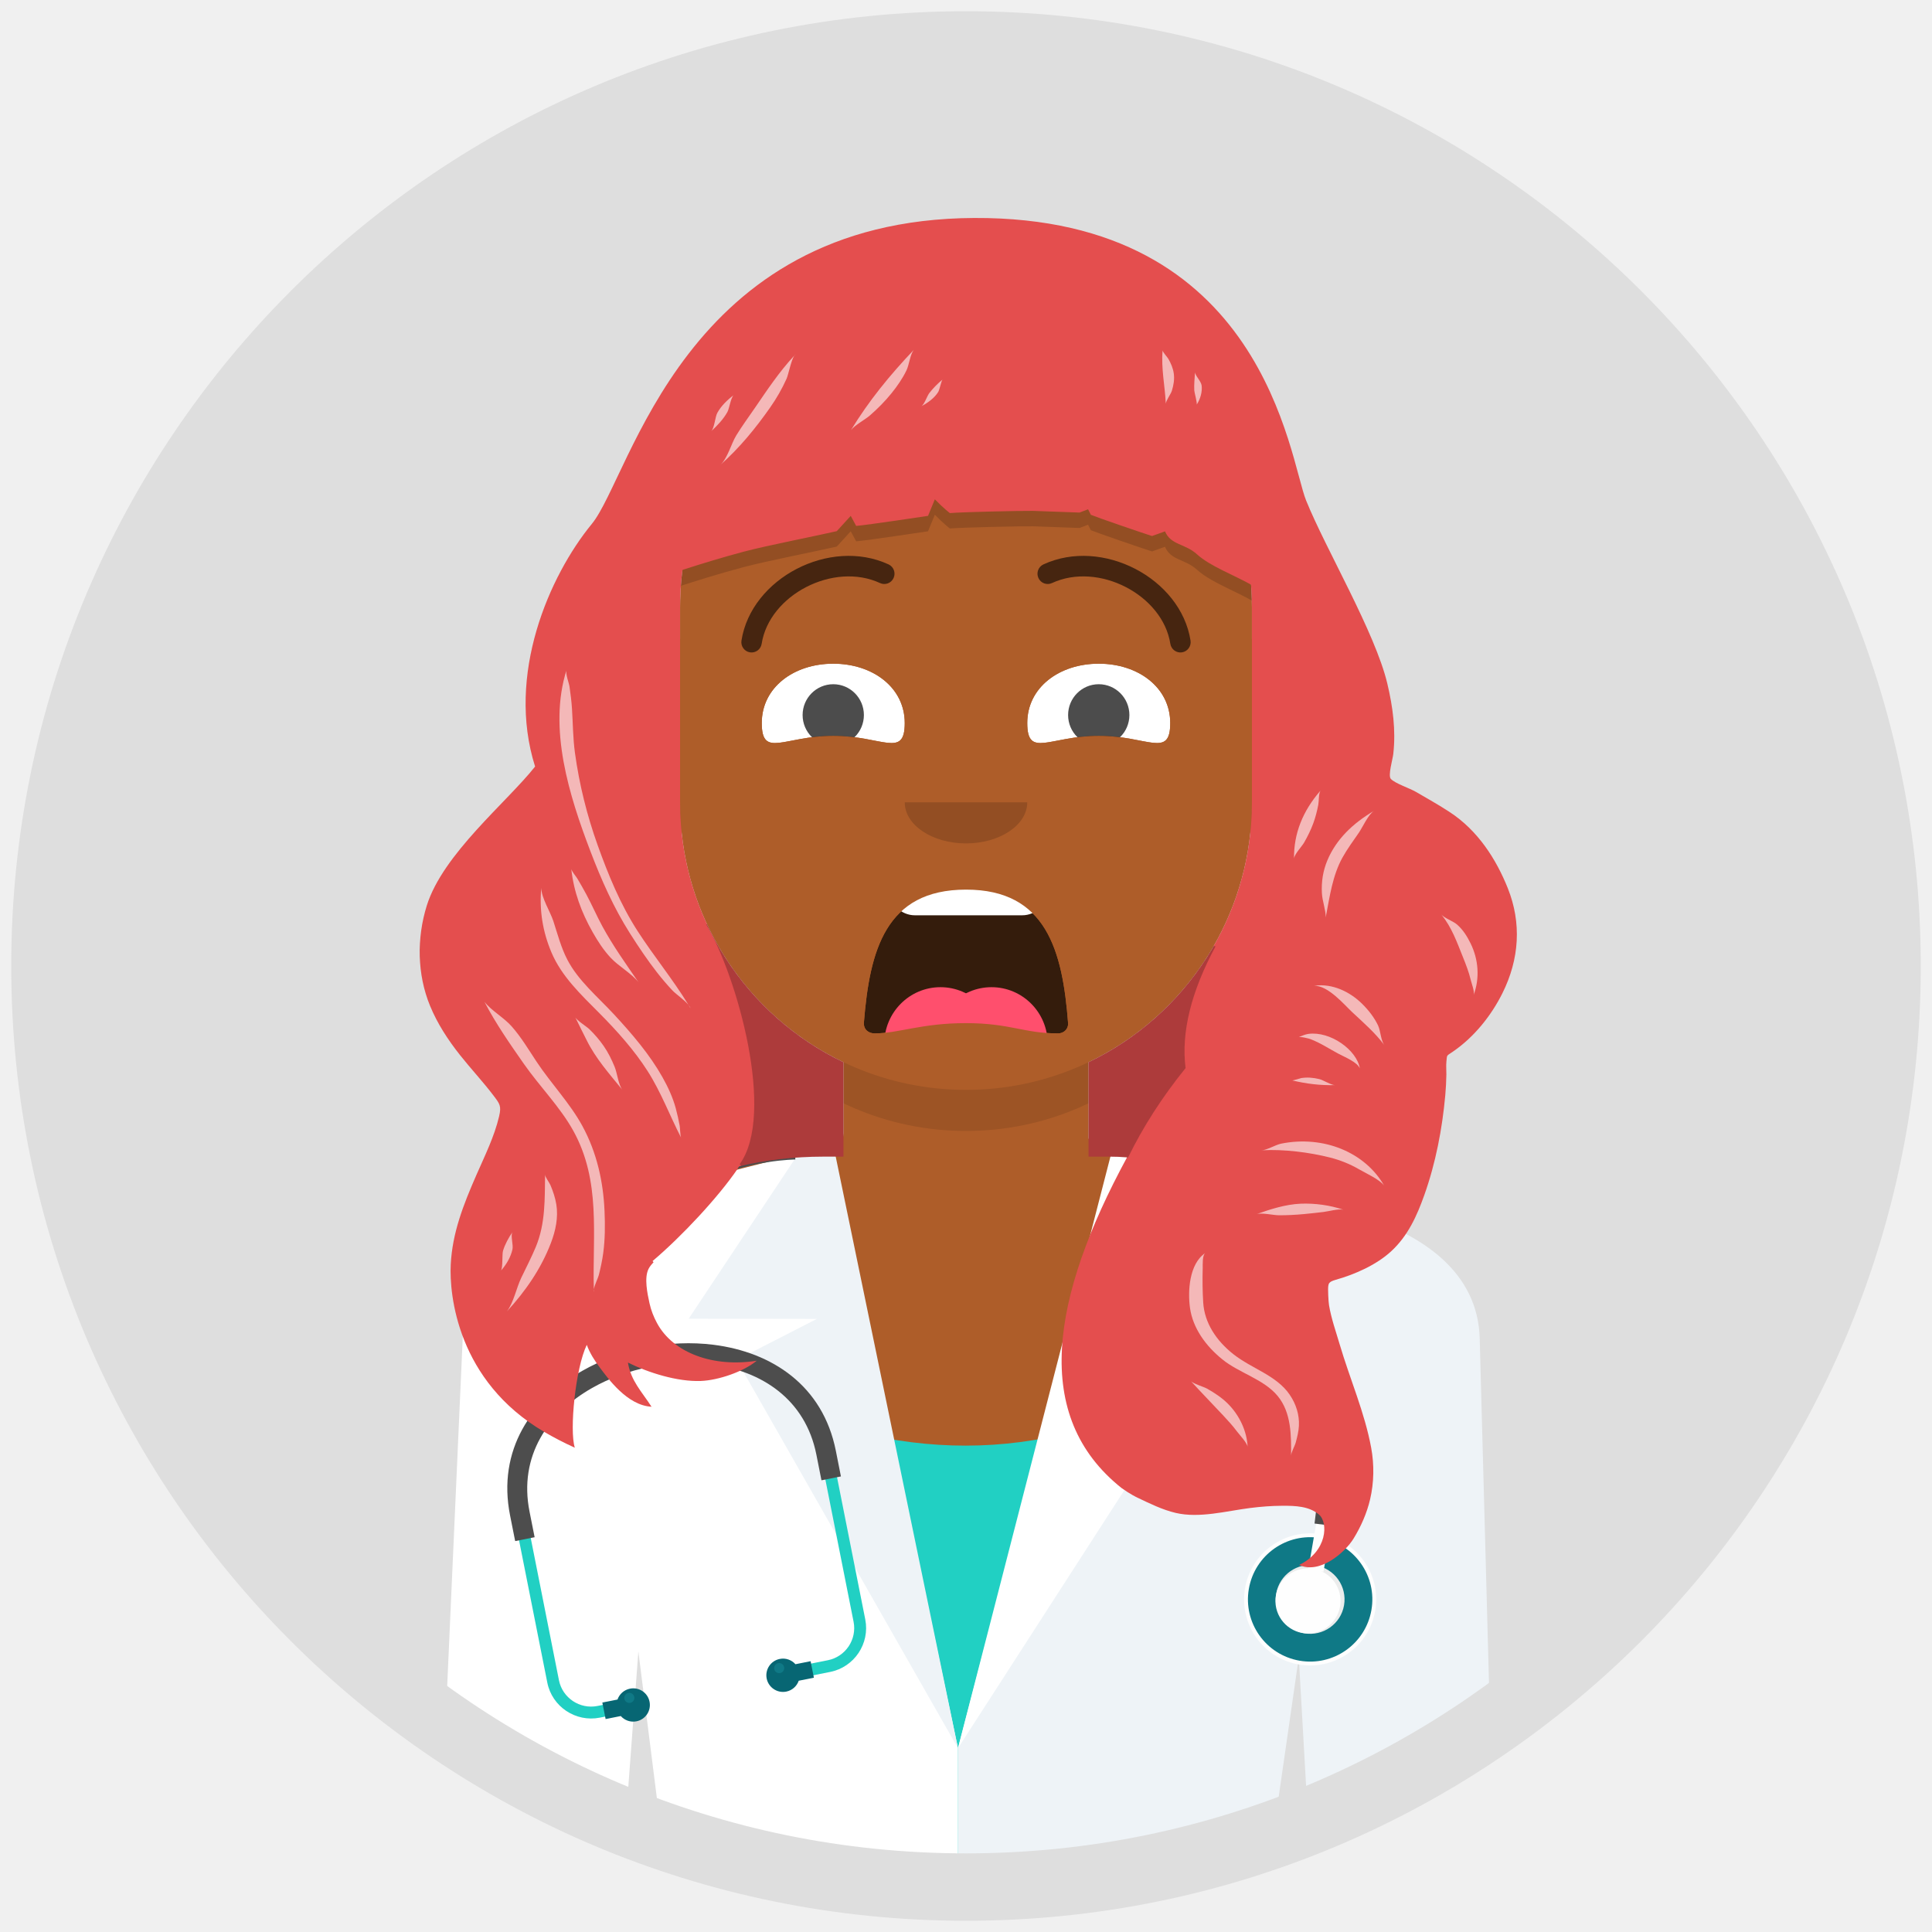
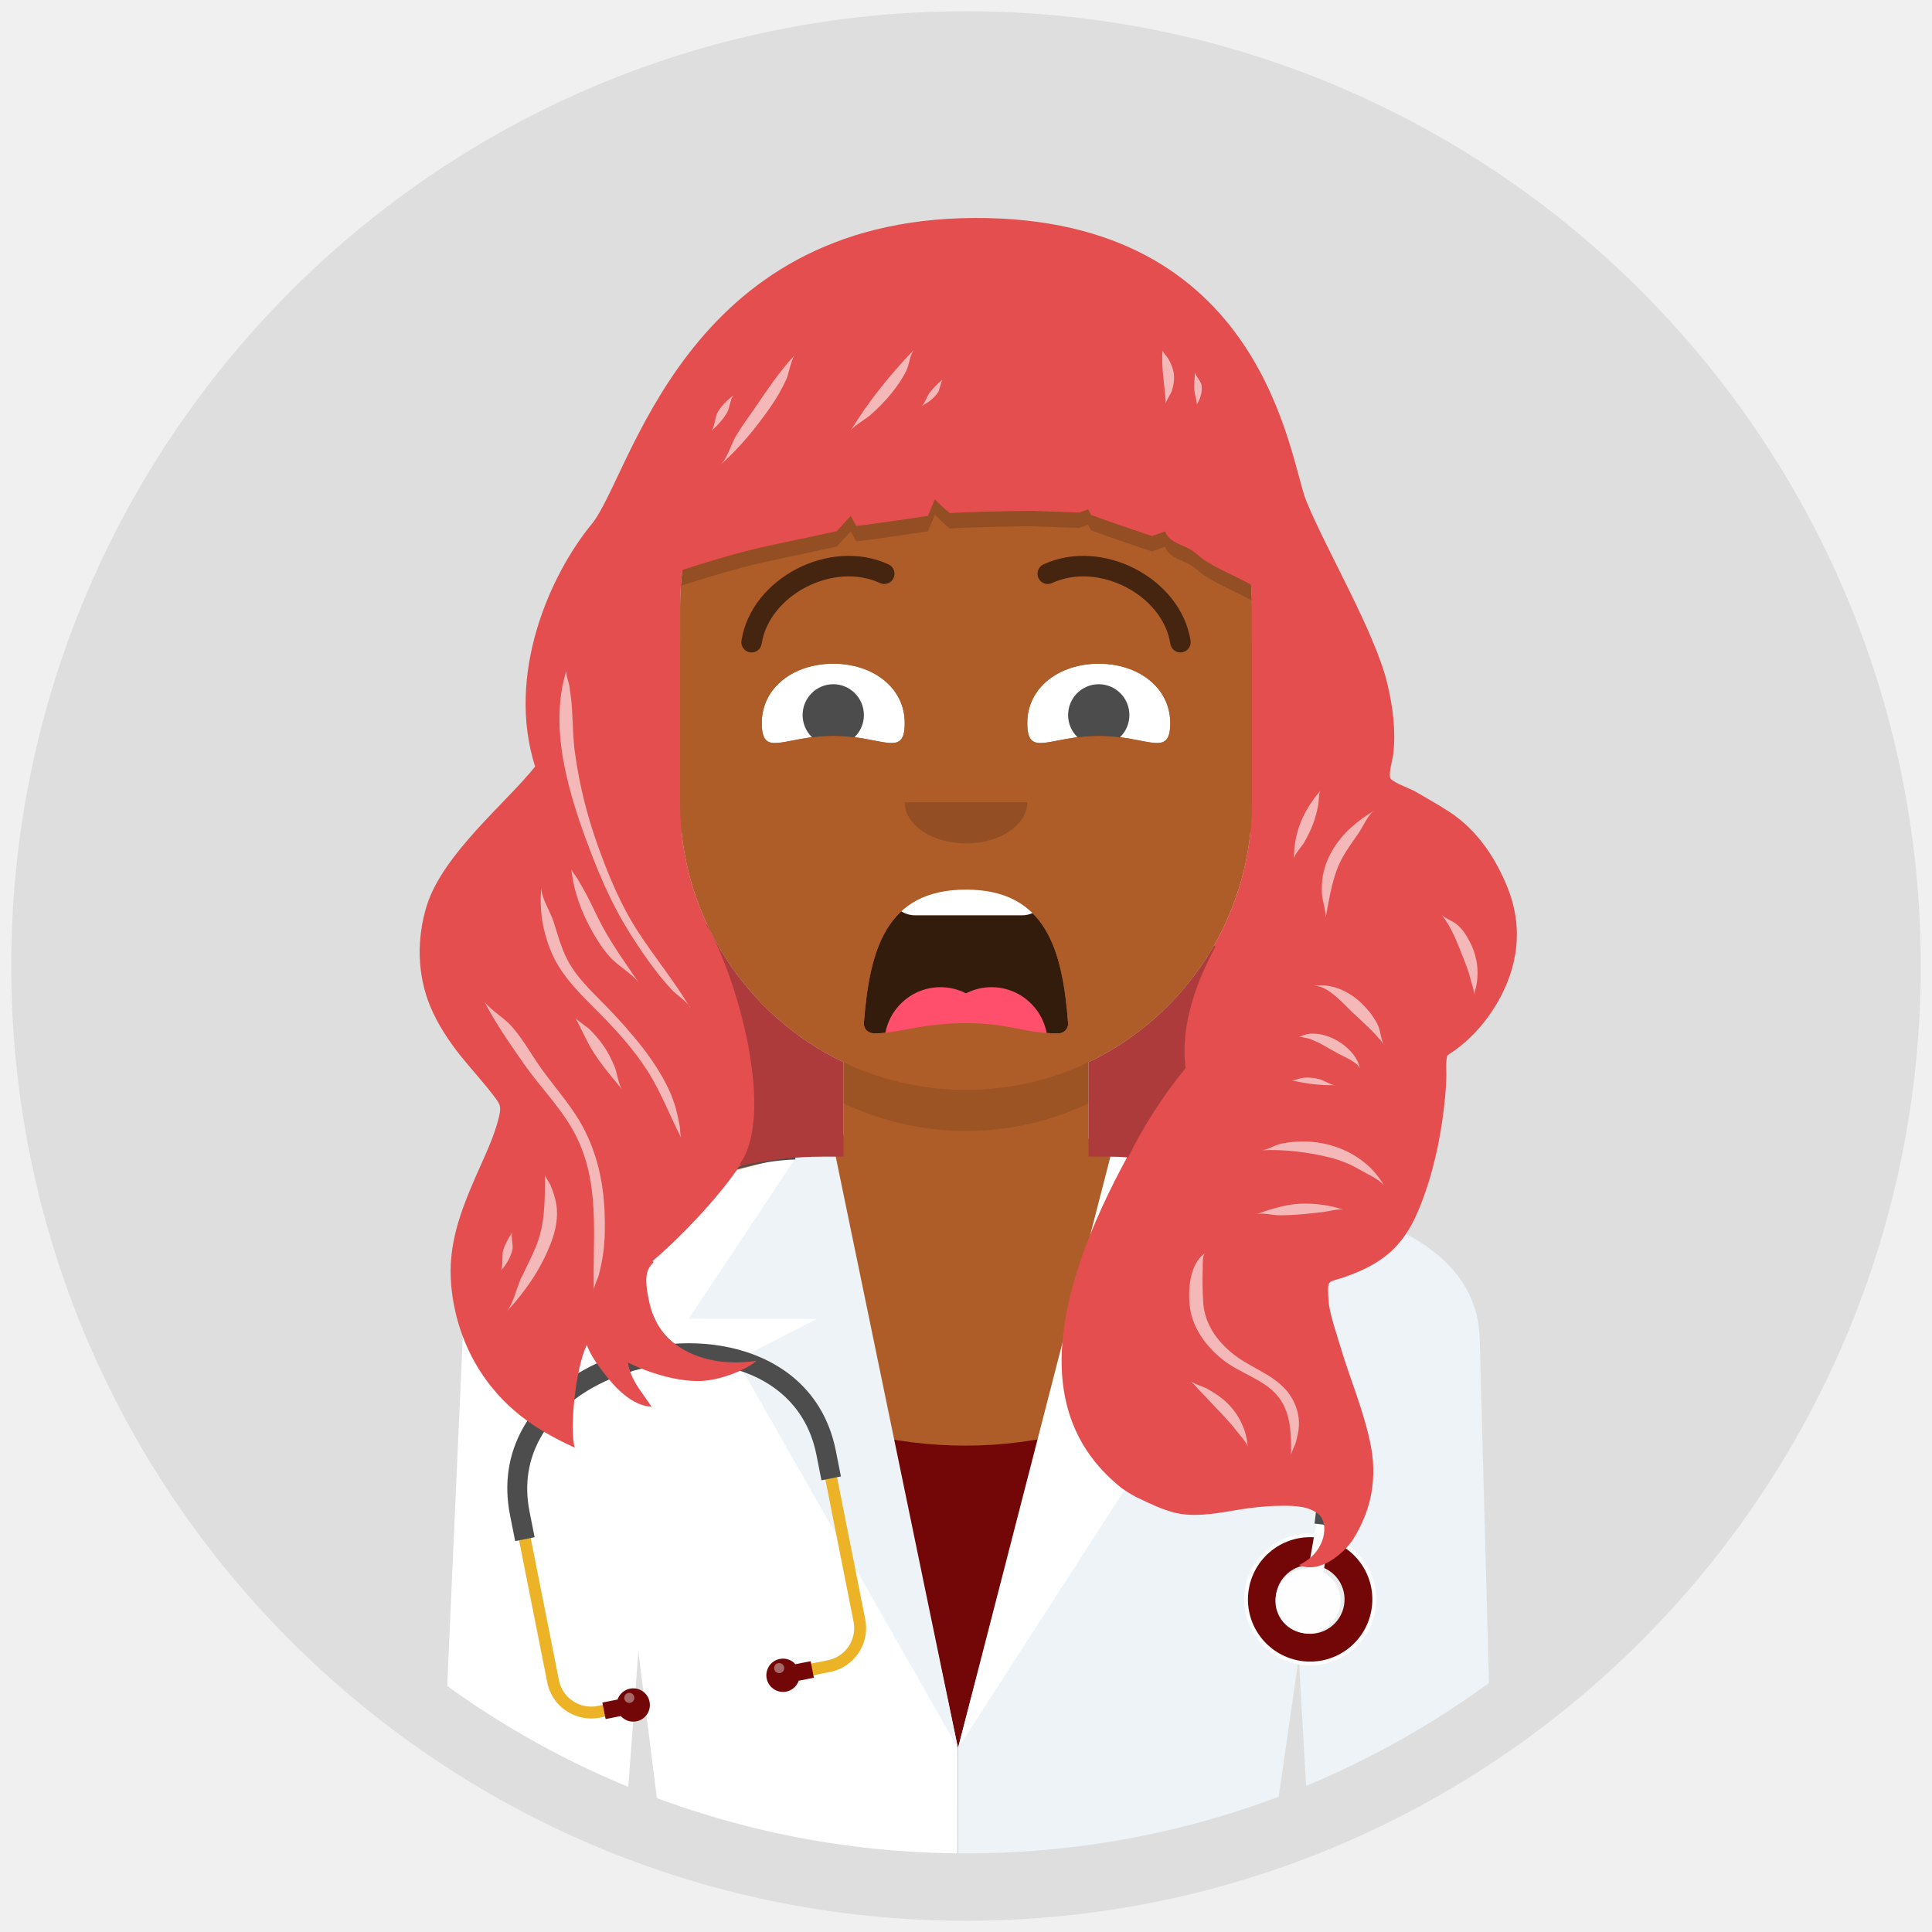
<svg xmlns="http://www.w3.org/2000/svg" width="86" height="86" viewBox="0 0 86 86" fill="none">
  <path d="M43 83.999C65.644 83.999 84 65.643 84 43C84 20.356 65.644 2 43 2C20.357 2 2 20.356 2 43C2 65.643 20.357 83.999 43 83.999Z" fill="#DEDEDE" />
  <mask id="mask0" mask-type="alpha" maskUnits="userSpaceOnUse" x="2" y="2" width="82" height="82">
    <circle cx="43" cy="43" r="41" fill="#C4C4C4" />
  </mask>
  <g mask="url(#mask0)">
</g>
  <mask id="mask1" mask-type="alpha" maskUnits="userSpaceOnUse" x="2" y="1" width="82" height="82">
    <circle cx="43" cy="42" r="41" fill="#C4C4C4" />
  </mask>
  <g mask="url(#mask1)">
    <path d="M38.603 45.218L37.489 50.816L33.756 52.1L35.965 86.949L50.168 86.868L50.831 51.442L48.447 50.692L47.233 44.981L38.603 45.218Z" fill="#AE5D29" />
    <mask id="mask2" mask-type="alpha" maskUnits="userSpaceOnUse" x="20" y="14" width="46" height="57">
      <path d="M48.455 47.282V51.486H49.364C58.401 51.486 65.727 58.854 65.727 67.943V70H20.273V67.943C20.273 58.854 27.599 51.486 36.636 51.486H37.545V47.282C33.628 45.411 30.812 41.586 30.342 37.059C29.018 36.87 28 35.726 28 34.343V31.143C28 29.784 28.983 28.656 30.273 28.438V27.029C30.273 19.959 35.971 14.229 43 14.229C50.029 14.229 55.727 19.959 55.727 27.029V28.438C57.017 28.656 58 29.784 58 31.143V34.343C58 35.726 56.982 36.87 55.658 37.059C55.188 41.586 52.372 45.411 48.455 47.282Z" fill="white" />
    </mask>
    <g mask="url(#mask2)">
      <path d="M48.455 47.282V51.486H49.364C58.401 51.486 65.727 58.854 65.727 67.943V70H20.273V67.943C20.273 58.854 27.599 51.486 36.636 51.486H37.545V47.282C33.628 45.411 30.812 41.586 30.342 37.059C29.018 36.87 28 35.726 28 34.343V31.143C28 29.784 28.983 28.656 30.273 28.438V27.029C30.273 19.959 35.971 14.229 43 14.229C50.029 14.229 55.727 19.959 55.727 27.029V28.438C57.017 28.656 58 29.784 58 31.143V34.343C58 35.726 56.982 36.87 55.658 37.059C55.188 41.586 52.372 45.411 48.455 47.282Z" fill="#D0C6AC" />
      <path d="M80.273 14.229H20.273V78.229H80.273V14.229Z" fill="#AE5D29" />
      <path fill-rule="evenodd" clip-rule="evenodd" d="M55.727 32.286V37.543C55.727 44.612 50.029 50.343 43 50.343C35.971 50.343 30.273 44.612 30.273 37.543V32.286V35.714C30.273 42.783 35.971 48.514 43 48.514C50.029 48.514 55.727 42.783 55.727 35.714V32.286Z" fill="black" fill-opacity="0.1" />
    </g>
    <mask id="mask3" mask-type="alpha" maskUnits="userSpaceOnUse" x="38" y="39" width="10" height="8">
      <path fill-rule="evenodd" clip-rule="evenodd" d="M38.456 45.512C38.711 42.315 39.417 39.602 42.999 39.6C46.581 39.598 47.299 42.33 47.544 45.541C47.564 45.8 47.358 46 47.099 46C45.58 46 44.971 45.544 42.998 45.543C41.025 45.541 39.99 46 38.93 46C38.67 46 38.431 45.832 38.456 45.512Z" fill="white" />
    </mask>
    <g mask="url(#mask3)">
      <path fill-rule="evenodd" clip-rule="evenodd" d="M38.456 45.512C38.711 42.315 39.417 39.602 42.999 39.6C46.581 39.598 47.299 42.33 47.544 45.541C47.564 45.8 47.358 46 47.099 46C45.58 46 44.971 45.544 42.998 45.543C41.025 45.541 39.99 46 38.93 46C38.67 46 38.431 45.832 38.456 45.512Z" fill="black" fill-opacity="0.7" />
      <path d="M45.5 37.086H40.727C40.1 37.086 39.591 37.597 39.591 38.229V39.6C39.591 40.231 40.1 40.743 40.727 40.743H45.5C46.128 40.743 46.636 40.231 46.636 39.6V38.229C46.636 37.597 46.128 37.086 45.5 37.086Z" fill="white" />
      <path d="M41.864 48.971C43.244 48.971 44.364 47.846 44.364 46.457C44.364 45.069 43.244 43.943 41.864 43.943C40.483 43.943 39.364 45.069 39.364 46.457C39.364 47.846 40.483 48.971 41.864 48.971Z" fill="#FF4F6D" />
      <path d="M44.136 48.971C45.517 48.971 46.636 47.846 46.636 46.457C46.636 45.069 45.517 43.943 44.136 43.943C42.756 43.943 41.636 45.069 41.636 46.457C41.636 47.846 42.756 48.971 44.136 48.971Z" fill="#FF4F6D" />
    </g>
    <path fill-rule="evenodd" clip-rule="evenodd" d="M40.273 35.714C40.273 36.724 41.494 37.543 43 37.543C44.506 37.543 45.727 36.724 45.727 35.714" fill="black" fill-opacity="0.16" />
    <mask id="mask4" mask-type="alpha" maskUnits="userSpaceOnUse" x="33" y="29" width="8" height="5">
      <path fill-rule="evenodd" clip-rule="evenodd" d="M37.091 32.754C39.275 32.754 40.273 33.771 40.273 32.185C40.273 30.6 38.848 29.543 37.091 29.543C35.334 29.543 33.909 30.6 33.909 32.185C33.909 33.771 34.907 32.754 37.091 32.754Z" fill="white" />
    </mask>
    <g mask="url(#mask4)">
      <path fill-rule="evenodd" clip-rule="evenodd" d="M37.091 32.754C39.275 32.754 40.273 33.771 40.273 32.185C40.273 30.6 38.848 29.543 37.091 29.543C35.334 29.543 33.909 30.6 33.909 32.185C33.909 33.771 34.907 32.754 37.091 32.754Z" fill="white" />
      <path d="M37.091 33.2C37.844 33.2 38.455 32.586 38.455 31.829C38.455 31.071 37.844 30.457 37.091 30.457C36.338 30.457 35.727 31.071 35.727 31.829C35.727 32.586 36.338 33.2 37.091 33.2Z" fill="black" fill-opacity="0.7" />
    </g>
    <mask id="mask5" mask-type="alpha" maskUnits="userSpaceOnUse" x="45" y="29" width="8" height="5">
      <path fill-rule="evenodd" clip-rule="evenodd" d="M48.909 32.754C51.093 32.754 52.091 33.771 52.091 32.185C52.091 30.6 50.666 29.543 48.909 29.543C47.152 29.543 45.727 30.6 45.727 32.185C45.727 33.771 46.725 32.754 48.909 32.754Z" fill="white" />
    </mask>
    <g mask="url(#mask5)">
      <path fill-rule="evenodd" clip-rule="evenodd" d="M48.909 32.754C51.093 32.754 52.091 33.771 52.091 32.185C52.091 30.6 50.666 29.543 48.909 29.543C47.152 29.543 45.727 30.6 45.727 32.185C45.727 33.771 46.725 32.754 48.909 32.754Z" fill="white" />
      <path d="M48.909 33.2C49.662 33.2 50.273 32.586 50.273 31.829C50.273 31.071 49.662 30.457 48.909 30.457C48.156 30.457 47.545 31.071 47.545 31.829C47.545 32.586 48.156 33.2 48.909 33.2Z" fill="black" fill-opacity="0.7" />
    </g>
    <path d="M33.904 28.658C34.243 26.481 37.104 24.996 39.173 25.954C39.402 26.06 39.672 25.96 39.776 25.73C39.882 25.501 39.782 25.23 39.554 25.124C36.943 23.915 33.44 25.733 33.005 28.516C32.967 28.765 33.136 28.999 33.384 29.038C33.632 29.078 33.865 28.907 33.904 28.658Z" fill="black" fill-opacity="0.6" />
    <path d="M52.096 28.658C51.757 26.481 48.896 24.996 46.827 25.954C46.599 26.06 46.328 25.96 46.224 25.73C46.118 25.501 46.218 25.23 46.446 25.124C49.057 23.915 52.56 25.733 52.995 28.516C53.033 28.765 52.864 28.999 52.616 29.038C52.368 29.078 52.135 28.907 52.096 28.658Z" fill="black" fill-opacity="0.6" />
-     <path d="M32.909 61.823C39.123 64.836 45.516 65.468 52.245 61.994L52.016 88.003C49.114 88.654 46.098 89 43 89C39.436 89 35.978 88.544 32.681 87.69L32.909 61.823Z" fill="#21D0C3" />
+     <path d="M32.909 61.823C39.123 64.836 45.516 65.468 52.245 61.994L52.016 88.003C49.114 88.654 46.098 89 43 89C39.436 89 35.978 88.544 32.681 87.69L32.909 61.823Z" fill="#730707" />
    <path d="M49.646 51.118L60.472 54.071C63.279 54.937 65.787 56.597 65.867 59.58L66.461 81.626C63.994 83.35 61.328 84.809 58.505 85.963L57.814 73.771L55.919 86.921C51.857 88.269 47.514 89 43 89C42.882 89 42.765 88.996 42.648 88.996L42.643 77.819L49.646 51.118Z" fill="#EEF3F7" />
    <path d="M49.543 51.042L50.97 51.617L55.836 58.922L50.132 58.831L53.667 60.722L42.643 77.819L49.543 51.042Z" fill="white" />
    <path d="M36.982 51.007L26.106 53.768C23.284 54.585 20.747 56.2 20.614 59.181L19.611 81.676C22.057 83.377 24.696 84.819 27.49 85.962L28.416 73.512L30.109 86.93C34.057 88.237 38.27 88.959 42.648 88.996L42.643 77.819L36.982 51.007Z" fill="white" />
    <path d="M37.086 50.932L35.386 51.583L30.656 58.7L36.361 58.709L32.792 60.538L42.643 77.819L37.086 50.932Z" fill="#EEF3F7" />
    <path d="M57.819 74.092C56.219 73.815 55.146 72.294 55.422 70.695C55.698 69.095 57.219 68.021 58.819 68.297C60.419 68.573 61.492 70.095 61.216 71.695C60.94 73.295 59.419 74.368 57.819 74.092Z" fill="#FEFEFE" />
-     <path d="M57.848 73.923C56.341 73.663 55.33 72.231 55.591 70.724C55.851 69.217 57.283 68.206 58.79 68.466C60.297 68.727 61.308 70.159 61.047 71.666C60.787 73.173 59.355 74.183 57.848 73.923Z" fill="#0F7986" />
+     <path d="M57.848 73.923C56.341 73.663 55.33 72.231 55.591 70.724C55.851 69.217 57.283 68.206 58.79 68.466C60.297 68.727 61.308 70.159 61.047 71.666C60.787 73.173 59.355 74.183 57.848 73.923Z" fill="#730707" />
    <path d="M58.058 72.705C57.225 72.561 56.665 71.767 56.809 70.934C56.953 70.1 57.746 69.541 58.579 69.685C59.413 69.829 59.972 70.622 59.828 71.456C59.685 72.289 58.892 72.848 58.058 72.705Z" fill="#EBECEC" />
    <path d="M58.238 69.849L58.912 69.965L59.274 67.869L58.601 67.753L58.238 69.849Z" fill="#FEFEFE" />
-     <path d="M35.692 74.673L36.954 74.423C37.49 74.317 37.934 74.001 38.217 73.578C38.5 73.154 38.622 72.624 38.516 72.087L37.032 64.613C36.472 61.793 34.266 60.355 31.745 60.036C30.779 59.913 29.766 59.958 28.785 60.153C27.803 60.347 26.851 60.692 26.005 61.174C23.802 62.429 22.317 64.598 22.878 67.423L24.362 74.897C24.468 75.433 24.784 75.877 25.207 76.16L25.208 76.16C25.632 76.443 26.162 76.565 26.698 76.459L27.958 76.209L27.855 75.689L26.594 75.939C26.201 76.017 25.811 75.927 25.502 75.72L25.502 75.72C25.191 75.512 24.959 75.187 24.881 74.794L23.398 67.32C22.889 64.757 24.249 62.781 26.265 61.634C27.061 61.18 27.96 60.854 28.887 60.67C29.814 60.486 30.769 60.445 31.679 60.56C33.987 60.851 36.005 62.158 36.513 64.717L37.996 72.191C38.074 72.584 37.984 72.973 37.777 73.284C37.569 73.594 37.243 73.826 36.85 73.903L35.589 74.154L35.692 74.673Z" fill="#21D0C3" />
+     <path d="M35.692 74.673L36.954 74.423C37.49 74.317 37.934 74.001 38.217 73.578C38.5 73.154 38.622 72.624 38.516 72.087L37.032 64.613C36.472 61.793 34.266 60.355 31.745 60.036C30.779 59.913 29.766 59.958 28.785 60.153C27.803 60.347 26.851 60.692 26.005 61.174C23.802 62.429 22.317 64.598 22.878 67.423L24.362 74.897C24.468 75.433 24.784 75.877 25.207 76.16L25.208 76.16C25.632 76.443 26.162 76.565 26.698 76.459L27.958 76.209L27.855 75.689L26.594 75.939C26.201 76.017 25.811 75.927 25.502 75.72L25.502 75.72C25.191 75.512 24.959 75.187 24.881 74.794L23.398 67.32C22.889 64.757 24.249 62.781 26.265 61.634C27.061 61.18 27.96 60.854 28.887 60.67C29.814 60.486 30.769 60.445 31.679 60.56C33.987 60.851 36.005 62.158 36.513 64.717L37.996 72.191C38.074 72.584 37.984 72.973 37.777 73.284C37.569 73.594 37.243 73.826 36.85 73.903L35.589 74.154L35.692 74.673Z" fill="#EBB325" />
    <path d="M37.432 65.721L37.206 64.579C36.629 61.671 34.358 60.189 31.766 59.861C30.782 59.737 29.75 59.781 28.75 59.98C27.751 60.178 26.78 60.53 25.919 61.021C23.653 62.311 22.127 64.545 22.705 67.457L22.932 68.599L23.798 68.427L23.571 67.285C23.08 64.81 24.399 62.898 26.352 61.786C27.132 61.342 28.012 61.023 28.922 60.843C29.831 60.662 30.767 60.621 31.658 60.734C33.895 61.017 35.849 62.28 36.34 64.751L36.566 65.893L37.432 65.721Z" fill="#4D4D4D" />
-     <path d="M26.958 76.521L27.633 76.387C27.802 76.577 28.064 76.675 28.331 76.622C28.733 76.542 28.994 76.152 28.914 75.75C28.835 75.349 28.445 75.088 28.043 75.168C27.776 75.221 27.571 75.412 27.487 75.652L26.812 75.786L26.958 76.521Z" fill="#076673" />
-     <path d="M36.229 74.681L35.554 74.815C35.471 75.055 35.266 75.246 34.998 75.299C34.597 75.378 34.207 75.117 34.127 74.716C34.048 74.315 34.309 73.924 34.71 73.845C34.977 73.792 35.24 73.89 35.408 74.08L36.083 73.946L36.229 74.681Z" fill="#076673" />
+     <path d="M26.958 76.521L27.633 76.387C27.802 76.577 28.064 76.675 28.331 76.622C28.733 76.542 28.994 76.152 28.914 75.75C28.835 75.349 28.445 75.088 28.043 75.168C27.776 75.221 27.571 75.412 27.487 75.652L26.812 75.786L26.958 76.521Z" fill="#730707" />
+     <path d="M36.229 74.681L35.554 74.815C35.471 75.055 35.266 75.246 34.998 75.299C34.597 75.378 34.207 75.117 34.127 74.716C34.048 74.315 34.309 73.924 34.71 73.845C34.977 73.792 35.24 73.89 35.408 74.08L36.083 73.946L36.229 74.681Z" fill="#730707" />
    <path d="M29.161 59.912L28.904 58.615L28.392 58.717L27.881 58.819L28.141 60.128C28.336 60.071 28.533 60.023 28.733 59.983C28.875 59.955 29.017 59.931 29.161 59.912Z" fill="#666666" />
-     <path d="M28.057 75.799C28.179 75.775 28.257 75.657 28.233 75.536C28.209 75.414 28.091 75.335 27.97 75.359C27.848 75.384 27.769 75.501 27.793 75.623C27.817 75.744 27.935 75.824 28.057 75.799Z" fill="#0F7986" />
-     <path d="M34.728 74.473C34.849 74.449 34.928 74.331 34.904 74.21C34.88 74.088 34.762 74.009 34.641 74.033C34.519 74.057 34.44 74.175 34.464 74.297C34.488 74.418 34.606 74.497 34.728 74.473Z" fill="#0F7986" />
+     <path d="M28.057 75.799C28.179 75.775 28.257 75.657 28.233 75.536C28.209 75.414 28.091 75.335 27.97 75.359C27.848 75.384 27.769 75.501 27.793 75.623C27.817 75.744 27.935 75.824 28.057 75.799Z" fill="#A86868" />
+     <path d="M34.728 74.473C34.849 74.449 34.928 74.331 34.904 74.21C34.88 74.088 34.762 74.009 34.641 74.033C34.519 74.057 34.44 74.175 34.464 74.297C34.488 74.418 34.606 74.497 34.728 74.473Z" fill="#A86868" />
    <path d="M57.976 72.69C57.188 72.554 56.659 71.805 56.795 71.016C56.931 70.228 57.681 69.699 58.469 69.835C59.258 69.971 59.786 70.72 59.651 71.509C59.514 72.297 58.765 72.826 57.976 72.69Z" fill="#FEFEFE" />
    <path d="M35.403 51.614C35.38 51.614 27.417 51.68 28.762 58.646L28.022 58.788C26.505 50.934 35.369 50.862 35.394 50.861L35.403 51.614Z" fill="#4D4D4D" />
    <path d="M51.292 50.897C52.591 50.932 55.103 51.286 57.035 53.638C58.927 55.939 60.253 60.164 59.261 67.912L58.515 67.818C59.475 60.319 58.234 56.282 56.454 54.116C54.715 52 52.447 51.681 51.274 51.65L51.292 50.897Z" fill="#4D4D4D" />
    <mask id="mask6" mask-type="alpha" maskUnits="userSpaceOnUse" x="13" y="6" width="60" height="64">
      <path d="M73 6H13V70H73V6Z" fill="white" />
    </mask>
    <g mask="url(#mask6)">
      <path fill-rule="evenodd" clip-rule="evenodd" d="M35.705 15.706C33.478 17.079 31.497 18.875 30.179 20.939C29.551 21.923 29.035 22.96 28.554 24.002C28.312 24.524 28.092 25.054 27.881 25.586C27.748 25.922 27.543 26.285 27.735 26.637C27.853 26.568 27.898 26.593 27.824 26.717C28.436 26.884 29.286 26.412 29.816 26.237C30.899 25.88 31.982 25.543 33.091 25.247C34.103 24.976 36.363 24.535 37.248 24.33L37.869 23.649L38.111 24.096C38.601 24.058 41.31 23.649 41.31 23.649L41.613 22.912C42.003 23.315 42.281 23.524 42.281 23.524C42.862 23.477 45.384 23.42 45.982 23.427C45.982 23.427 47.65 23.486 48.055 23.502L48.434 23.356L48.558 23.602C48.889 23.737 50.886 24.423 51.281 24.546L51.859 24.339C52.114 24.954 52.755 24.877 53.286 25.363C53.988 26.006 55.46 26.464 56.163 27.023C56.415 27.223 56.65 27.433 56.886 27.646C57.149 27.883 57.11 27.918 57.196 28.19C57.221 28.271 57.481 28.692 57.592 28.727C57.985 28.849 55.284 21.759 54.542 20.852C53.777 19.916 48.812 13.617 42.23 13.823" fill="black" fill-opacity="0.16" />
      <mask id="mask7" mask-type="alpha" maskUnits="userSpaceOnUse" x="18" y="9" width="50" height="61">
        <path fill-rule="evenodd" clip-rule="evenodd" d="M55.689 26.027C55.714 26.358 55.727 26.692 55.727 27.029V35.714C55.727 40.82 52.755 45.228 48.455 47.282V51.486H49.364C49.71 51.486 49.827 51.496 50.168 51.518C46.779 57.771 45.914 63.045 49.925 66.238C50.311 66.513 50.59 66.647 50.638 66.669C51.177 66.925 51.737 67.204 52.335 67.345C53.386 67.592 54.593 67.26 55.643 67.127C56.123 67.066 56.602 67.029 57.086 67.027C57.669 67.025 58.27 67.046 58.709 67.415C59.137 67.775 59.083 69.06 57.828 69.663C58.76 70.087 59.876 69.102 60.257 68.479C60.59 67.934 60.847 67.344 60.988 66.741C61.163 65.99 61.175 65.204 61.037 64.452C60.751 62.887 60.088 61.382 59.637 59.853C59.47 59.289 59.253 58.672 59.159 58.095C59.133 57.939 59.103 57.36 59.127 57.239C59.145 57.149 59.14 57.057 59.448 56.971C60.338 56.72 61.268 56.3 61.915 55.709C62.68 55.01 63.078 54.102 63.4 53.199C63.909 51.77 64.2 50.24 64.334 48.756C64.362 48.448 64.378 48.14 64.383 47.831C64.386 47.644 64.364 47.432 64.385 47.245C64.42 46.938 64.373 47.019 64.668 46.816C65.636 46.154 66.391 45.188 66.875 44.217C67.636 42.692 67.735 41.084 67.118 39.539C66.606 38.258 65.793 36.971 64.528 36.146C64.043 35.829 63.531 35.542 63.026 35.248C62.752 35.087 62.106 34.878 61.911 34.672C61.775 34.528 61.992 33.806 62.02 33.562C62.139 32.499 62.001 31.469 61.755 30.431C61.211 28.144 59.02 24.454 58.14 22.28C57.385 20.412 56.291 9.64 43.361 9.703C30.43 9.765 28.095 21.186 26.345 23.32C24.444 25.637 22.524 30.04 23.819 34.122C22.568 35.705 19.715 38.01 18.997 40.314C18.546 41.76 18.566 43.37 19.143 44.773C19.47 45.567 19.938 46.286 20.486 46.977C20.967 47.582 21.502 48.154 21.968 48.768C22.249 49.139 22.324 49.23 22.218 49.687C22.009 50.587 21.578 51.452 21.203 52.309C20.623 53.637 20.136 54.874 20.064 56.289C19.995 57.637 20.365 61.472 24.214 63.732C24.665 63.996 25.11 64.227 25.587 64.442C25.339 63.666 25.62 60.894 26.12 59.864C26.247 60.218 26.463 60.559 26.696 60.869C27.059 61.352 27.917 62.562 29.002 62.619C28.562 61.937 28.088 61.476 27.951 60.653C28.855 61.101 30.141 61.51 31.192 61.472C31.966 61.445 33.107 61.056 33.682 60.571C31.779 60.874 29.973 60.243 29.246 58.896C29.094 58.614 28.979 58.32 28.912 58.013C28.817 57.579 28.668 56.883 28.869 56.483C28.918 56.385 28.998 56.286 29.092 56.188C29.077 56.17 29.063 56.152 29.048 56.134C30.342 55.04 31.966 53.299 32.835 52.027C32.851 51.999 32.867 51.971 32.883 51.943H32.892C32.899 51.933 32.905 51.924 32.911 51.914C34.108 51.634 35.355 51.486 36.636 51.486H37.545V47.282C33.246 45.228 30.273 40.82 30.273 35.714V27.029C30.273 26.466 30.309 25.911 30.379 25.368C31.275 25.079 32.174 24.806 33.091 24.561C34.103 24.29 36.363 23.849 37.248 23.644L37.869 22.963L38.111 23.41C38.601 23.372 41.31 22.963 41.31 22.963L41.613 22.226C42.003 22.629 42.281 22.839 42.281 22.839C42.862 22.791 45.384 22.734 45.982 22.741C45.982 22.741 47.65 22.8 48.055 22.816L48.434 22.67L48.558 22.916C48.889 23.052 50.886 23.737 51.281 23.86L51.859 23.653C52.114 24.269 52.755 24.191 53.286 24.677C53.855 25.198 54.928 25.597 55.689 26.027Z" fill="white" />
      </mask>
      <g mask="url(#mask7)">
        <path fill-rule="evenodd" clip-rule="evenodd" d="M55.689 26.027C55.714 26.358 55.727 26.692 55.727 27.029V35.714C55.727 40.82 52.755 45.228 48.455 47.282V51.486H49.364C49.71 51.486 49.827 51.496 50.168 51.518C46.779 57.771 45.914 63.045 49.925 66.238C50.311 66.513 50.59 66.647 50.638 66.669C51.177 66.925 51.737 67.204 52.335 67.345C53.386 67.592 54.593 67.26 55.643 67.127C56.123 67.066 56.602 67.029 57.086 67.027C57.669 67.025 58.27 67.046 58.709 67.415C59.137 67.775 59.083 69.06 57.828 69.663C58.76 70.087 59.876 69.102 60.257 68.479C60.59 67.934 60.847 67.344 60.988 66.741C61.163 65.99 61.175 65.204 61.037 64.452C60.751 62.887 60.088 61.382 59.637 59.853C59.47 59.289 59.253 58.672 59.159 58.095C59.133 57.939 59.103 57.36 59.127 57.239C59.145 57.149 59.14 57.057 59.448 56.971C60.338 56.72 61.268 56.3 61.915 55.709C62.68 55.01 63.078 54.102 63.4 53.199C63.909 51.77 64.2 50.24 64.334 48.756C64.362 48.448 64.378 48.14 64.383 47.831C64.386 47.644 64.364 47.432 64.385 47.245C64.42 46.938 64.373 47.019 64.668 46.816C65.636 46.154 66.391 45.188 66.875 44.217C67.636 42.692 67.735 41.084 67.118 39.539C66.606 38.258 65.793 36.971 64.528 36.146C64.043 35.829 63.531 35.542 63.026 35.248C62.752 35.087 62.106 34.878 61.911 34.672C61.775 34.528 61.992 33.806 62.02 33.562C62.139 32.499 62.001 31.469 61.755 30.431C61.211 28.144 59.02 24.454 58.14 22.28C57.385 20.412 56.291 9.64 43.361 9.703C30.43 9.765 28.095 21.186 26.345 23.32C24.444 25.637 22.524 30.04 23.819 34.122C22.568 35.705 19.715 38.01 18.997 40.314C18.546 41.76 18.566 43.37 19.143 44.773C19.47 45.567 19.938 46.286 20.486 46.977C20.967 47.582 21.502 48.154 21.968 48.768C22.249 49.139 22.324 49.23 22.218 49.687C22.009 50.587 21.578 51.452 21.203 52.309C20.623 53.637 20.136 54.874 20.064 56.289C19.995 57.637 20.365 61.472 24.214 63.732C24.665 63.996 25.11 64.227 25.587 64.442C25.339 63.666 25.62 60.894 26.12 59.864C26.247 60.218 26.463 60.559 26.696 60.869C27.059 61.352 27.917 62.562 29.002 62.619C28.562 61.937 28.088 61.476 27.951 60.653C28.855 61.101 30.141 61.51 31.192 61.472C31.966 61.445 33.107 61.056 33.682 60.571C31.779 60.874 29.973 60.243 29.246 58.896C29.094 58.614 28.979 58.32 28.912 58.013C28.817 57.579 28.668 56.883 28.869 56.483C28.918 56.385 28.998 56.286 29.092 56.188C29.077 56.17 29.063 56.152 29.048 56.134C30.342 55.04 31.966 53.299 32.835 52.027C32.851 51.999 32.867 51.971 32.883 51.943H32.892C32.899 51.933 32.905 51.924 32.911 51.914C34.108 51.634 35.355 51.486 36.636 51.486H37.545V47.282C33.246 45.228 30.273 40.82 30.273 35.714V27.029C30.273 26.466 30.309 25.911 30.379 25.368C31.275 25.079 32.174 24.806 33.091 24.561C34.103 24.29 36.363 23.849 37.248 23.644L37.869 22.963L38.111 23.41C38.601 23.372 41.31 22.963 41.31 22.963L41.613 22.226C42.003 22.629 42.281 22.839 42.281 22.839C42.862 22.791 45.384 22.734 45.982 22.741C45.982 22.741 47.65 22.8 48.055 22.816L48.434 22.67L48.558 22.916C48.889 23.052 50.886 23.737 51.281 23.86L51.859 23.653C52.114 24.269 52.755 24.191 53.286 24.677C53.855 25.198 54.928 25.597 55.689 26.027Z" fill="#361A0A" />
        <path d="M78.682 9.657H18.682V73.657H78.682V9.657Z" fill="#E44E4E" />
        <path fill-rule="evenodd" clip-rule="evenodd" d="M32.927 51.82C34.535 49.601 32.807 43.437 31.438 41.154C35.265 39.403 42.821 39.727 54.108 42.125C53.018 44.149 52.574 45.955 52.774 47.545C51.743 48.819 50.891 50.143 50.218 51.518L42.293 53.485C37.285 54.092 34.163 53.536 32.927 51.82Z" fill="black" fill-opacity="0.24" />
      </g>
      <path fill-rule="evenodd" clip-rule="evenodd" d="M30.736 44.879C30.723 44.833 30.69 44.781 30.644 44.727C30.675 44.777 30.706 44.828 30.736 44.879ZM25.593 33.514C25.788 34.923 26.122 36.278 26.606 37.629C27.075 38.937 27.61 40.248 28.381 41.444C29.1 42.558 29.955 43.598 30.644 44.727C30.463 44.51 30.083 44.247 29.936 44.092C29.696 43.837 29.472 43.574 29.258 43.301C28.821 42.743 28.432 42.159 28.055 41.568C27.316 40.408 26.762 39.151 26.282 37.893C25.339 35.422 24.392 32.427 25.221 29.817C25.157 29.985 25.326 30.386 25.352 30.571C25.398 30.894 25.44 31.219 25.461 31.544C25.503 32.203 25.503 32.858 25.593 33.514ZM28.422 43.724C28.113 43.328 27.54 43.016 27.185 42.635C26.863 42.29 26.614 41.904 26.388 41.506C25.875 40.605 25.539 39.686 25.43 38.679C25.454 38.798 25.638 39.005 25.696 39.103C25.836 39.339 25.974 39.576 26.102 39.817C26.352 40.283 26.56 40.766 26.812 41.231C27.275 42.086 27.864 42.913 28.422 43.724ZM29.485 47.943C29.738 48.391 29.948 48.849 30.081 49.337C30.151 49.595 30.208 49.856 30.256 50.117C30.272 50.202 30.275 50.505 30.315 50.636C29.811 49.656 29.427 48.617 28.828 47.678C28.236 46.752 27.476 45.9 26.681 45.1C25.841 44.255 24.997 43.458 24.546 42.392C24.154 41.464 24.003 40.513 24.094 39.522C24.095 39.959 24.493 40.578 24.631 41C24.82 41.578 24.969 42.167 25.253 42.716C25.736 43.651 26.608 44.372 27.336 45.159C28.143 46.031 28.915 46.934 29.485 47.943ZM26.234 45.812C26.474 46.045 26.686 46.293 26.872 46.561C27.076 46.855 27.225 47.163 27.359 47.487C27.474 47.765 27.525 48.283 27.706 48.515C27.12 47.796 26.517 47.117 26.113 46.3C25.975 46.02 25.761 45.609 25.603 45.273C25.656 45.408 26.115 45.698 26.234 45.812ZM23.887 47.264C24.532 48.235 25.375 49.111 25.927 50.127C26.57 51.313 26.853 52.597 26.91 53.908C26.937 54.527 26.935 55.157 26.852 55.775C26.808 56.105 26.736 56.434 26.655 56.76C26.624 56.884 26.464 57.2 26.433 57.394C26.367 54.984 26.763 52.575 25.517 50.33C24.927 49.267 24.021 48.361 23.318 47.354C22.686 46.449 22.068 45.562 21.565 44.595C21.873 44.987 22.428 45.295 22.773 45.684C23.204 46.172 23.534 46.731 23.887 47.264ZM26.433 57.394C26.425 57.44 26.425 57.48 26.436 57.508C26.434 57.47 26.434 57.432 26.433 57.394ZM24.264 52.284C24.264 52.398 24.449 52.631 24.5 52.749C24.618 53.026 24.715 53.316 24.763 53.609C24.858 54.187 24.733 54.784 24.52 55.337C24.089 56.459 23.413 57.452 22.563 58.377C22.866 57.978 22.987 57.328 23.201 56.883C23.42 56.425 23.655 55.975 23.849 55.509C24.285 54.456 24.246 53.38 24.264 52.284ZM22.299 56.56C22.39 56.435 22.343 55.833 22.391 55.675C22.48 55.384 22.635 55.103 22.811 54.844C22.717 55.004 22.857 55.408 22.811 55.615C22.735 55.956 22.545 56.285 22.299 56.56ZM35.411 15.771C35.392 15.784 35.374 15.807 35.356 15.839C35.375 15.816 35.392 15.793 35.411 15.771ZM32.056 20.704C32.379 20.42 32.551 19.747 32.773 19.383C33.029 18.966 33.323 18.565 33.602 18.159C34.154 17.354 34.676 16.563 35.356 15.83C35.215 16.043 35.09 16.691 35.012 16.861C34.81 17.307 34.568 17.733 34.28 18.142C33.63 19.067 32.932 19.926 32.056 20.704ZM31.934 18.371C32.105 18.067 32.365 17.811 32.657 17.59C32.527 17.705 32.468 18.179 32.379 18.339C32.198 18.662 31.935 18.94 31.653 19.201C31.803 19.068 31.828 18.56 31.934 18.371ZM59.024 40.772C59.023 40.784 59.019 40.807 59.015 40.843C59.014 40.494 58.86 40.111 58.842 39.753C58.816 39.252 58.888 38.767 59.088 38.292C59.483 37.354 60.225 36.644 61.171 36.089C60.91 36.243 60.655 36.823 60.489 37.064C60.238 37.427 59.97 37.793 59.758 38.173C59.317 38.966 59.189 39.914 59.024 40.772ZM58.681 35.824C58.627 36.104 58.557 36.382 58.457 36.653C58.349 36.946 58.208 37.23 58.051 37.505C57.954 37.677 57.602 38.037 57.602 38.227C57.583 37.107 57.995 36.093 58.777 35.197C58.691 35.347 58.713 35.661 58.681 35.824ZM58.499 43.879C59.33 43.761 60.114 44.167 60.641 44.691C60.922 44.97 61.172 45.291 61.337 45.635C61.461 45.894 61.461 46.317 61.628 46.531C61.219 45.978 60.702 45.532 60.191 45.054C59.835 44.721 59.125 43.869 58.499 43.879ZM58.322 46.251C58.279 46.236 57.883 46.123 57.791 46.178C57.927 46.117 58.094 46.042 58.243 46.022C59.217 45.892 60.4 46.74 60.531 47.559C60.422 47.278 59.843 47.047 59.582 46.907C59.167 46.686 58.772 46.419 58.322 46.251ZM58.734 48.036C58.902 48.078 59.261 48.305 59.426 48.302C58.76 48.319 58.16 48.244 57.519 48.093C57.554 48.103 57.919 47.989 57.931 47.987C58.207 47.948 58.466 47.97 58.734 48.036ZM56.155 51.203C57.13 51.148 58.277 51.291 59.208 51.527C59.67 51.644 60.103 51.821 60.501 52.052C60.823 52.238 61.395 52.493 61.609 52.769C60.76 51.294 58.916 50.528 57.028 50.908C56.776 50.959 56.39 51.2 56.155 51.203ZM55.937 54.045C56.548 53.825 57.224 53.612 57.888 53.581C58.518 53.553 59.216 53.648 59.799 53.85C59.599 53.795 59.119 53.925 58.908 53.95C58.613 53.983 58.318 54.018 58.023 54.045C57.66 54.078 57.295 54.097 56.932 54.096C56.673 54.095 56.177 53.972 55.937 54.045ZM53.559 57.98C53.616 58.888 54.139 59.679 54.907 60.284C55.721 60.925 56.811 61.217 57.402 62.073C57.69 62.49 57.844 62.976 57.819 63.467C57.806 63.72 57.743 63.974 57.675 64.22C57.63 64.382 57.47 64.647 57.47 64.805C57.477 63.916 57.489 62.882 56.871 62.137C56.25 61.388 55.168 61.125 54.41 60.51C53.665 59.907 53.099 59.117 52.972 58.228C52.869 57.51 52.92 56.256 53.661 55.769C53.511 55.858 53.54 56.311 53.537 56.439C53.522 56.949 53.527 57.471 53.559 57.98ZM53.001 61.468C53.091 61.587 53.585 61.731 53.73 61.813C54.062 62 54.382 62.212 54.644 62.471C55.171 62.989 55.51 63.715 55.535 64.412C55.535 64.248 55.16 63.851 55.055 63.71C54.881 63.476 54.684 63.26 54.483 63.043C53.993 62.515 53.485 62 53.001 61.468ZM64.856 41.152C65.13 41.392 65.313 41.691 65.464 42C65.812 42.713 65.877 43.535 65.598 44.286C65.644 44.125 65.507 43.786 65.468 43.623C65.384 43.266 65.251 42.928 65.113 42.585C64.845 41.919 64.628 41.294 64.162 40.71C64.283 40.863 64.692 41.008 64.856 41.152ZM51.752 15.596C51.752 15.672 51.961 15.892 52.008 15.974C52.125 16.18 52.218 16.397 52.249 16.627C52.285 16.888 52.241 17.143 52.163 17.397C52.116 17.547 51.894 17.839 51.894 17.975C51.857 17.175 51.681 16.407 51.752 15.596ZM53.488 17.155C53.526 17.439 53.433 17.76 53.269 18.011C53.299 17.94 53.166 17.466 53.161 17.379C53.148 17.111 53.177 16.836 53.195 16.568C53.195 16.714 53.464 16.97 53.488 17.155ZM39.677 17.514C39.396 17.86 39.077 18.184 38.733 18.484C38.501 18.687 38.055 18.916 37.878 19.149C38.674 17.843 39.593 16.717 40.674 15.576C40.511 15.786 40.469 16.243 40.349 16.489C40.173 16.852 39.938 17.192 39.677 17.514ZM41.017 18.08C41.147 18.003 41.268 17.625 41.367 17.497C41.533 17.283 41.736 17.076 41.952 16.897C41.906 16.947 41.816 17.364 41.765 17.445C41.601 17.711 41.31 17.927 41.017 18.08Z" fill="white" fill-opacity="0.6" />
    </g>
  </g>
  <mask id="mask8" mask-type="alpha" maskUnits="userSpaceOnUse" x="2" y="2" width="82" height="82">
    <circle cx="43" cy="43" r="41" fill="#C4C4C4" />
  </mask>
  <g mask="url(#mask8)">
</g>
-   <mask id="mask9" mask-type="alpha" maskUnits="userSpaceOnUse" x="2" y="2" width="82" height="82">
-     <circle cx="43" cy="43" r="41" fill="#C4C4C4" />
-   </mask>
-   <g mask="url(#mask9)">
- </g>
  <circle cx="43" cy="43" r="41" stroke="#DEDEDE" stroke-width="3" />
</svg>
